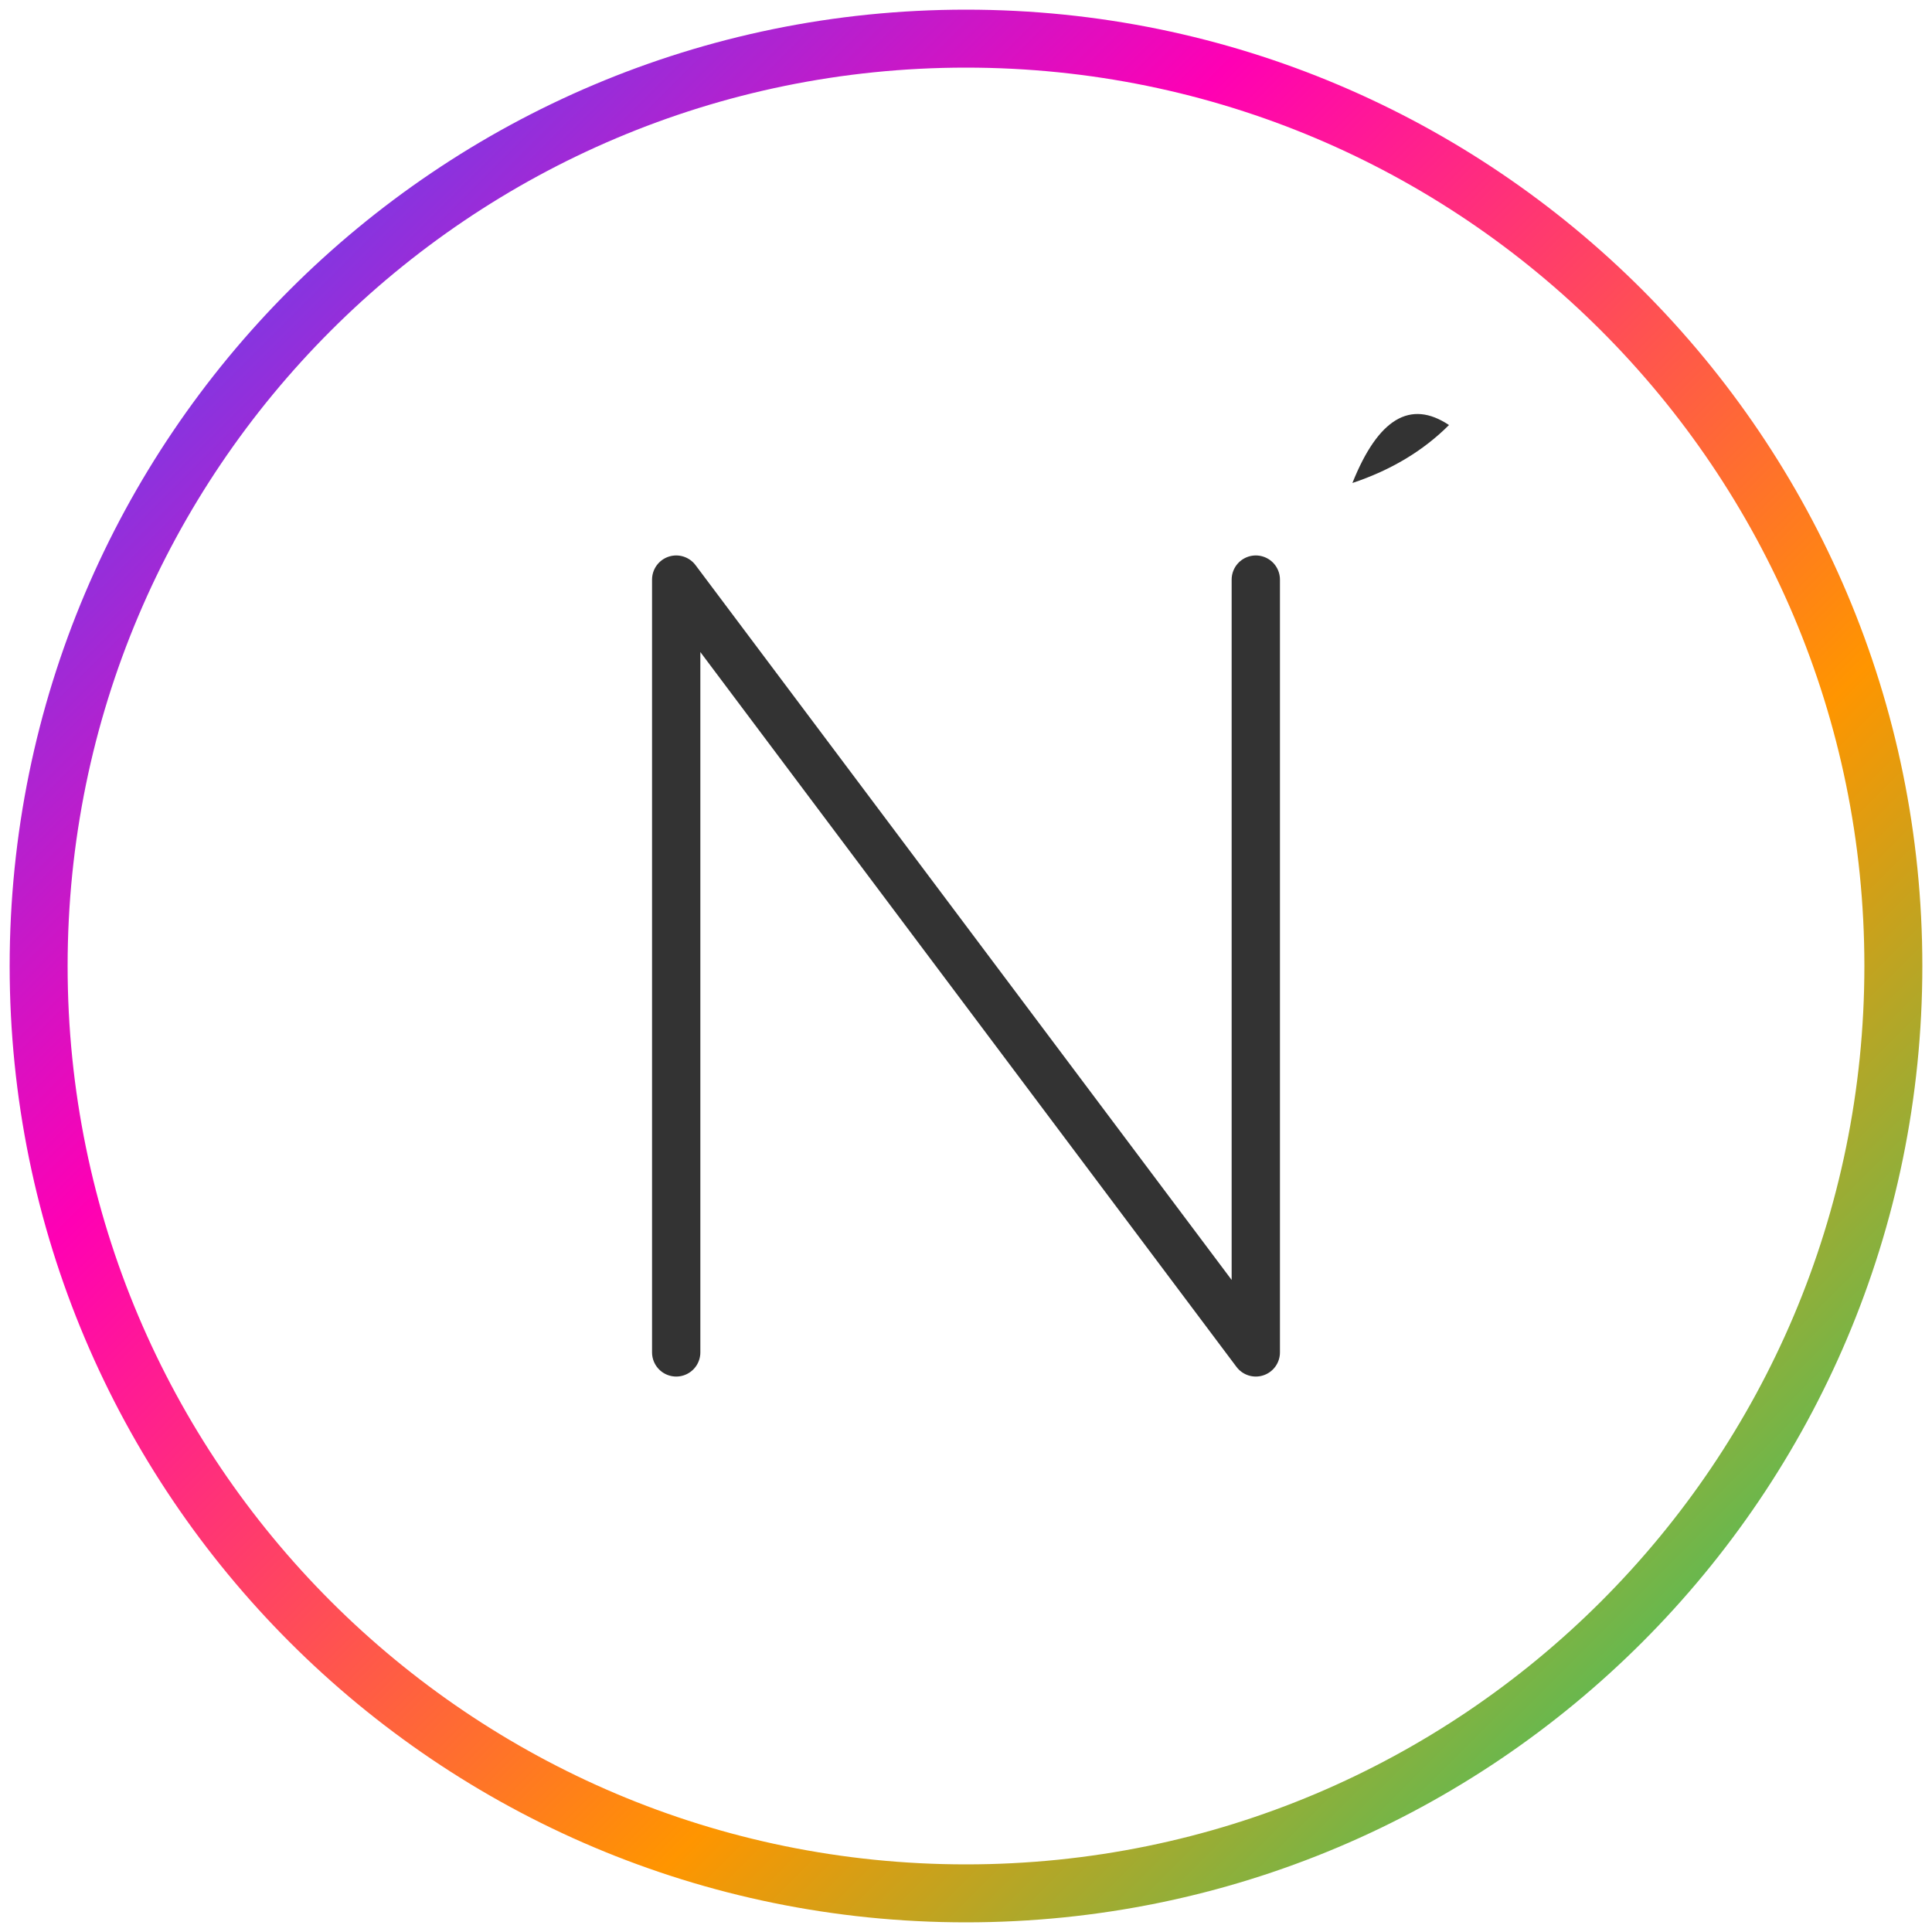
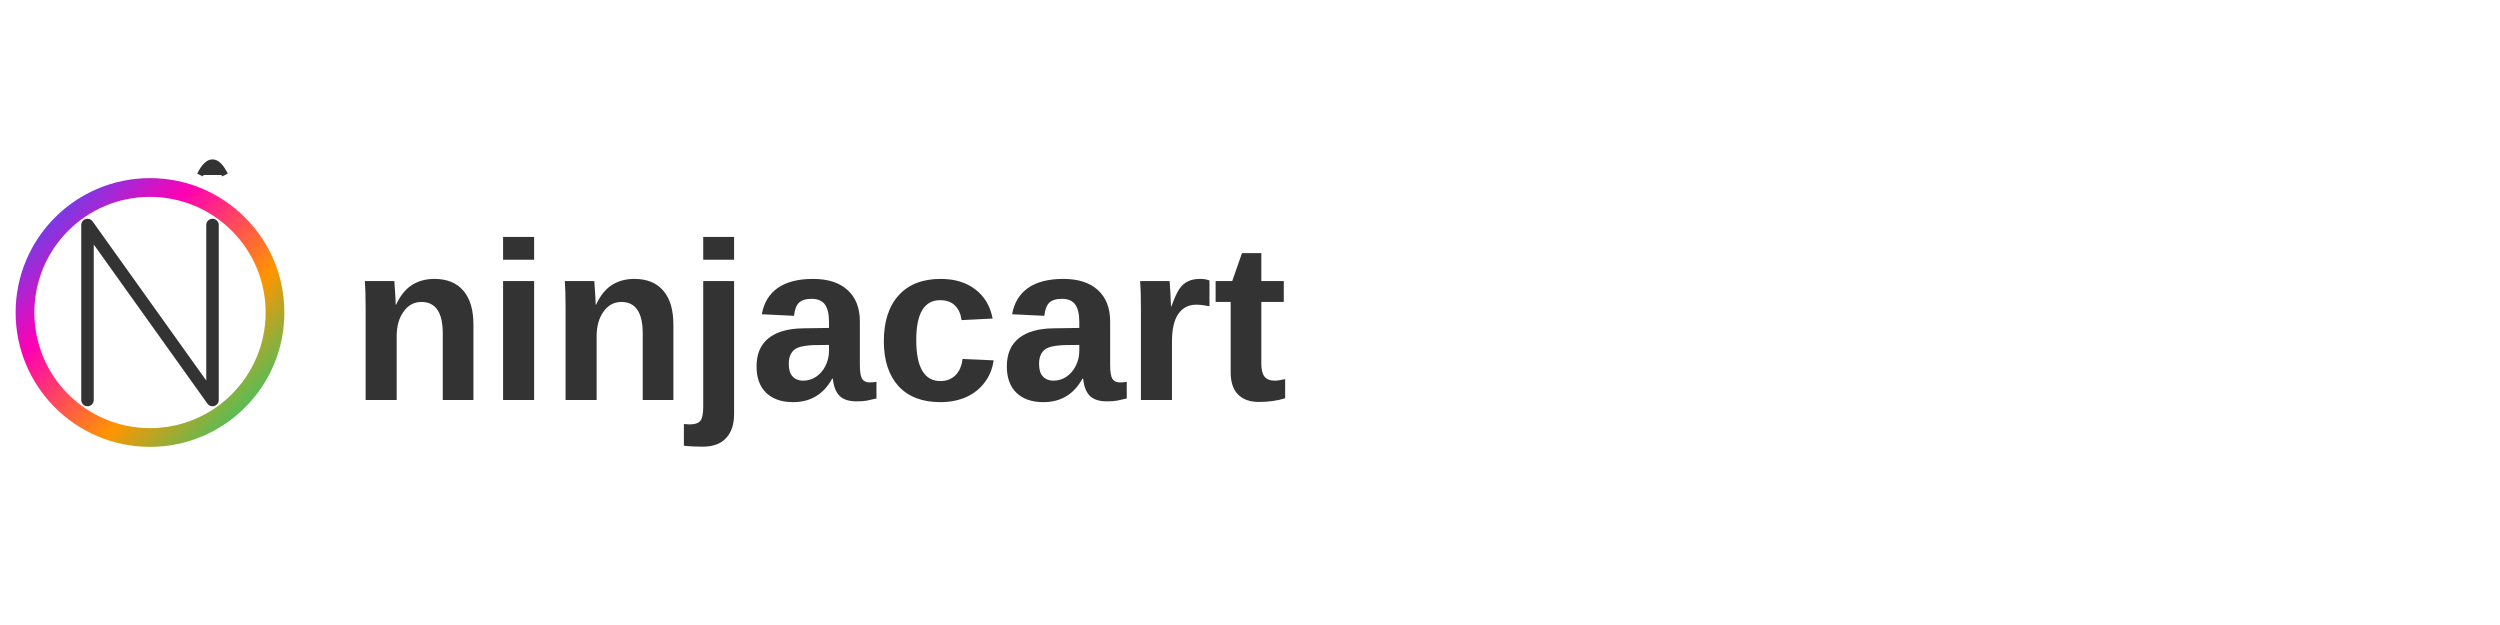
- <svg xmlns="http://www.w3.org/2000/svg" viewBox="0 0 100 100">
+ <svg xmlns="http://www.w3.org/2000/svg" viewBox="0 0 200 50">
  <defs>
-     <linearGradient id="ninjacart-gradient" x1="0%" y1="0%" x2="100%" y2="100%">
+     <linearGradient id="nj-gradient" x1="0%" y1="0%" x2="100%" y2="100%">
      <stop offset="0%" style="stop-color:#2E5BFF;stop-opacity:1" />
      <stop offset="33%" style="stop-color:#FF00B4;stop-opacity:1" />
      <stop offset="66%" style="stop-color:#FF9500;stop-opacity:1" />
      <stop offset="100%" style="stop-color:#00D084;stop-opacity:1" />
    </linearGradient>
  </defs>
-   <circle cx="50" cy="50" r="48" fill="none" stroke="url(#ninjacart-gradient)" stroke-width="3" />
-   <path d="M 35 30 L 35 70 M 35 30 L 65 70 M 65 70 L 65 30" fill="none" stroke="#333333" stroke-width="2.5" stroke-linecap="round" stroke-linejoin="round" />
-   <path d="M 70 25 Q 72 20 75 22 Q 73 24 70 25" fill="#333333" />
+   <circle cx="12" cy="25" r="10" fill="none" stroke="url(#nj-gradient)" stroke-width="1.5" />
+   <path d="M 7 18 L 7 32 M 7 18 L 17 32 M 17 32 L 17 18" fill="none" stroke="#333" stroke-width="1" stroke-linecap="round" stroke-linejoin="round" />
+   <path d="M 16 14 Q 17 12 18 14" fill="#333" stroke="#333" stroke-width="0.5" />
+   <text x="28" y="32" font-family="Arial, sans-serif" font-size="18" font-weight="bold" fill="#333333">ninjacart</text>
</svg>
